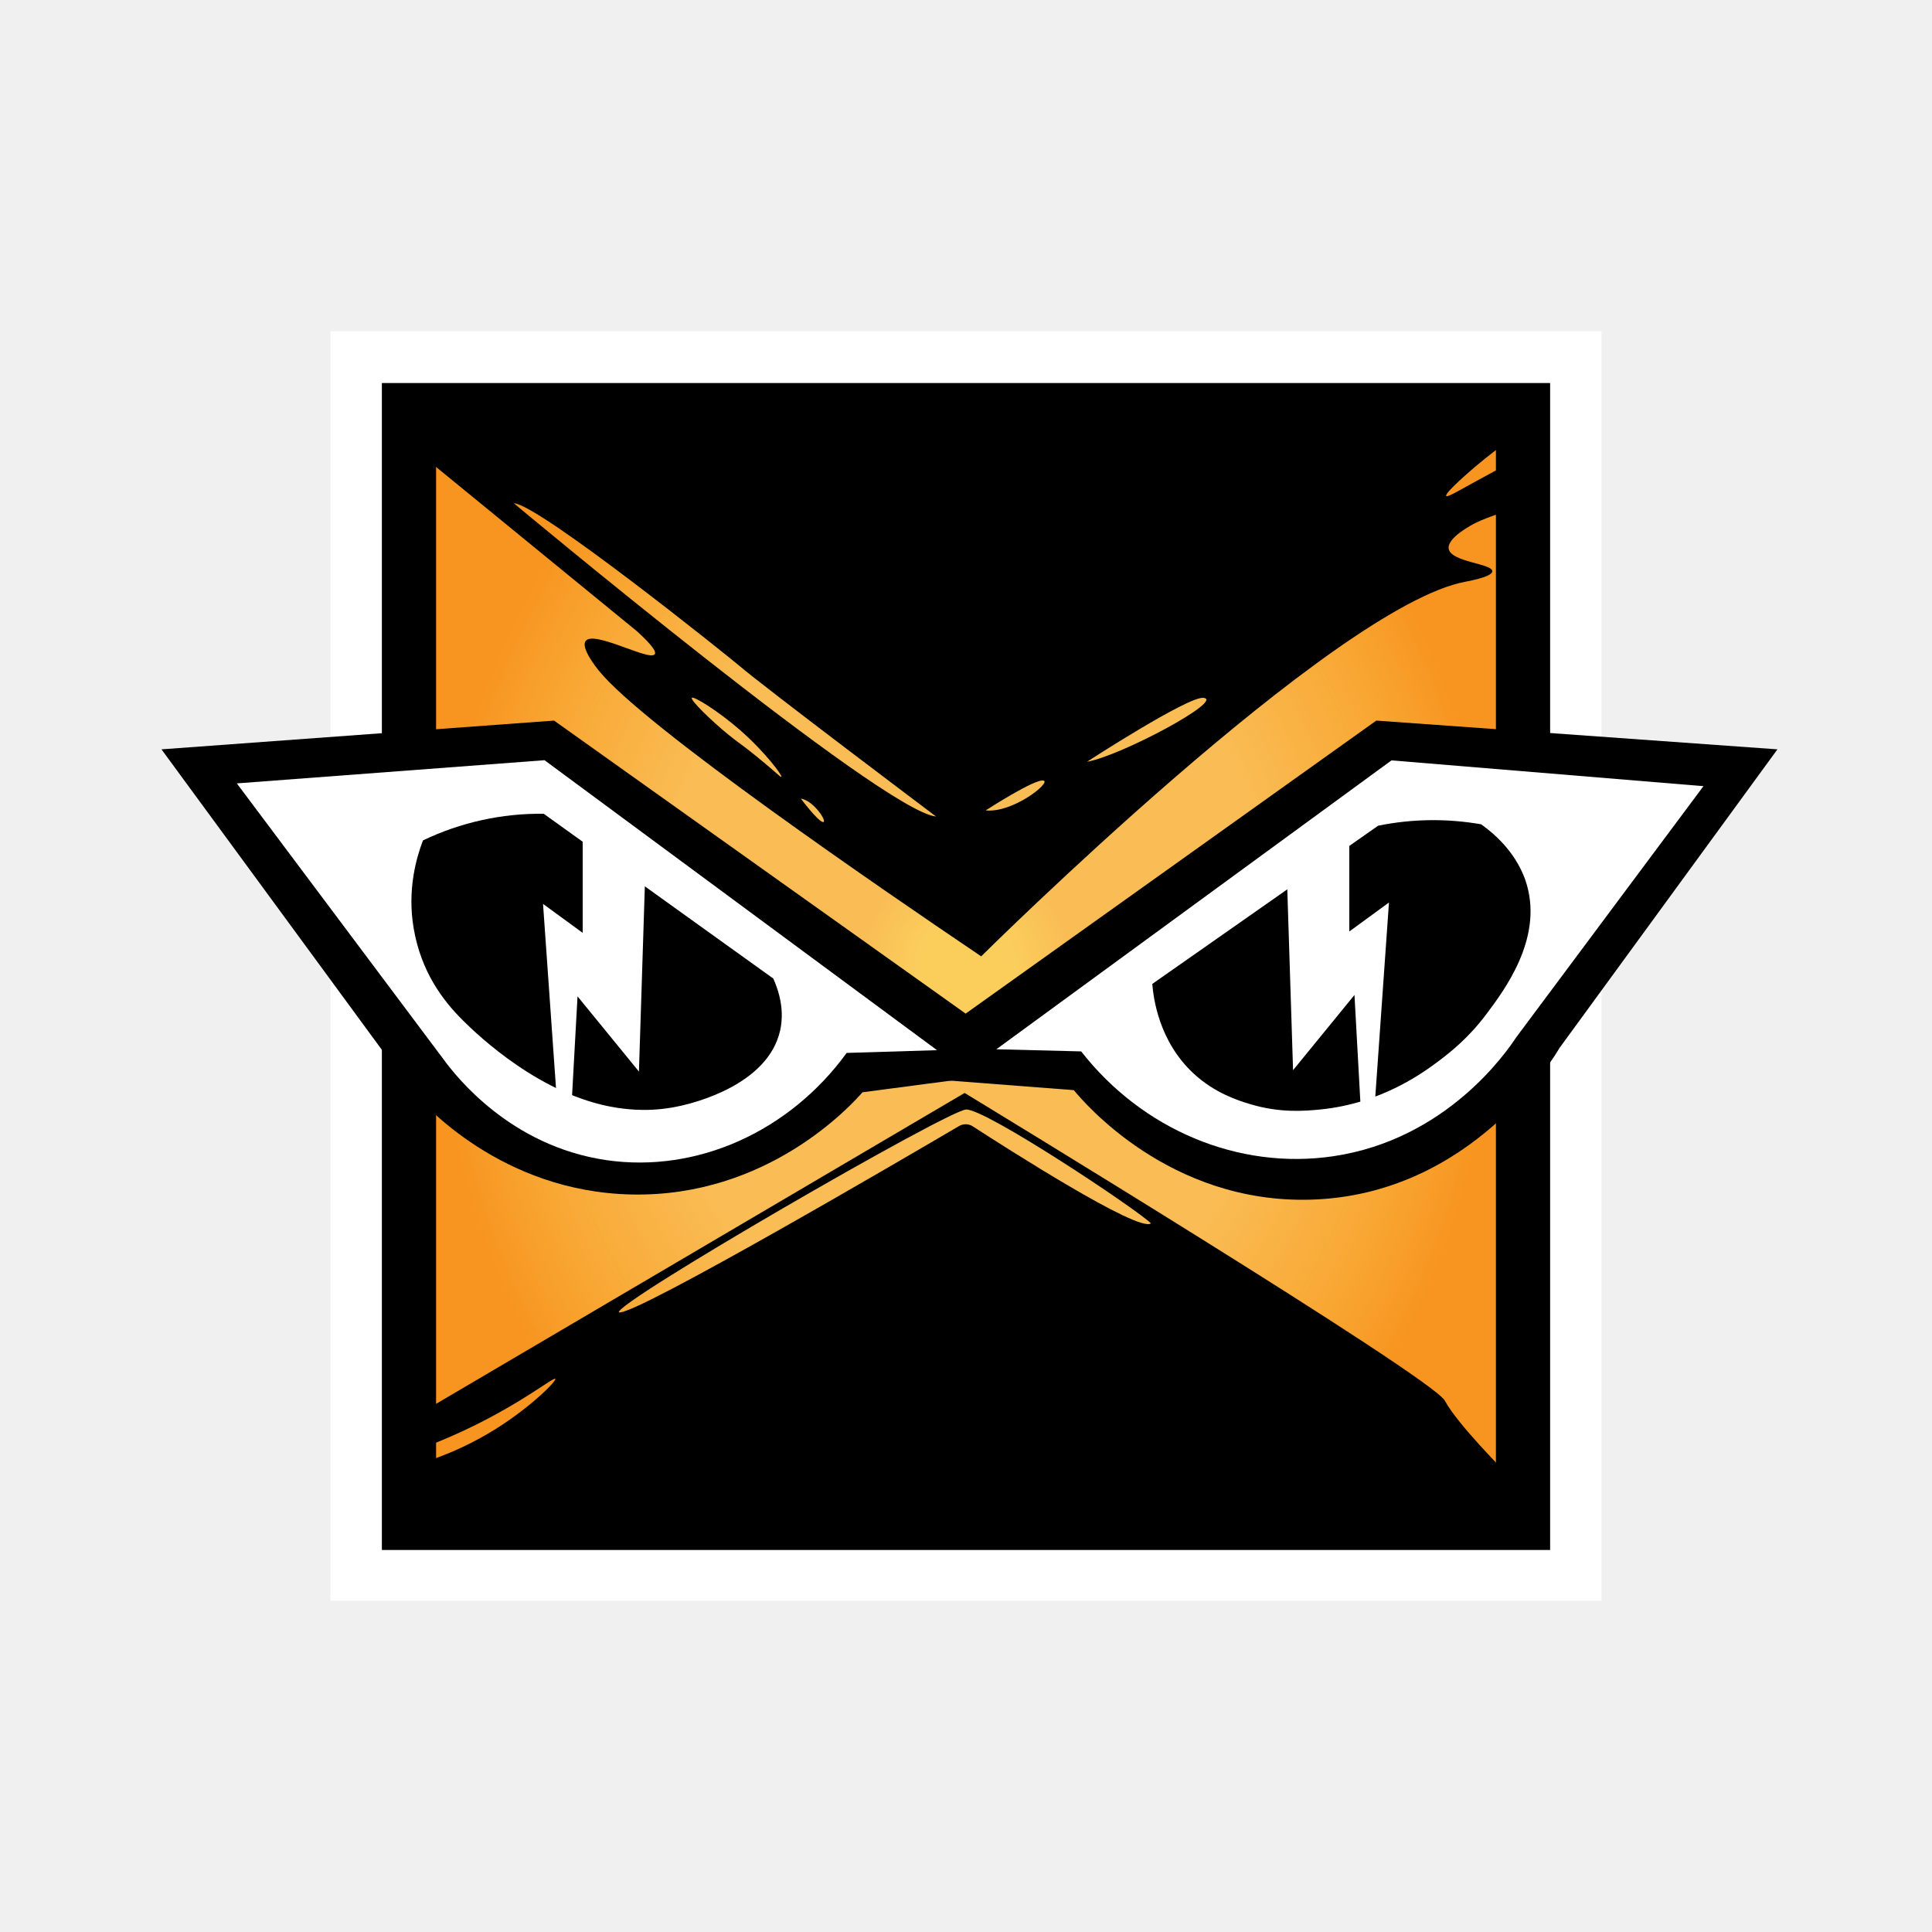
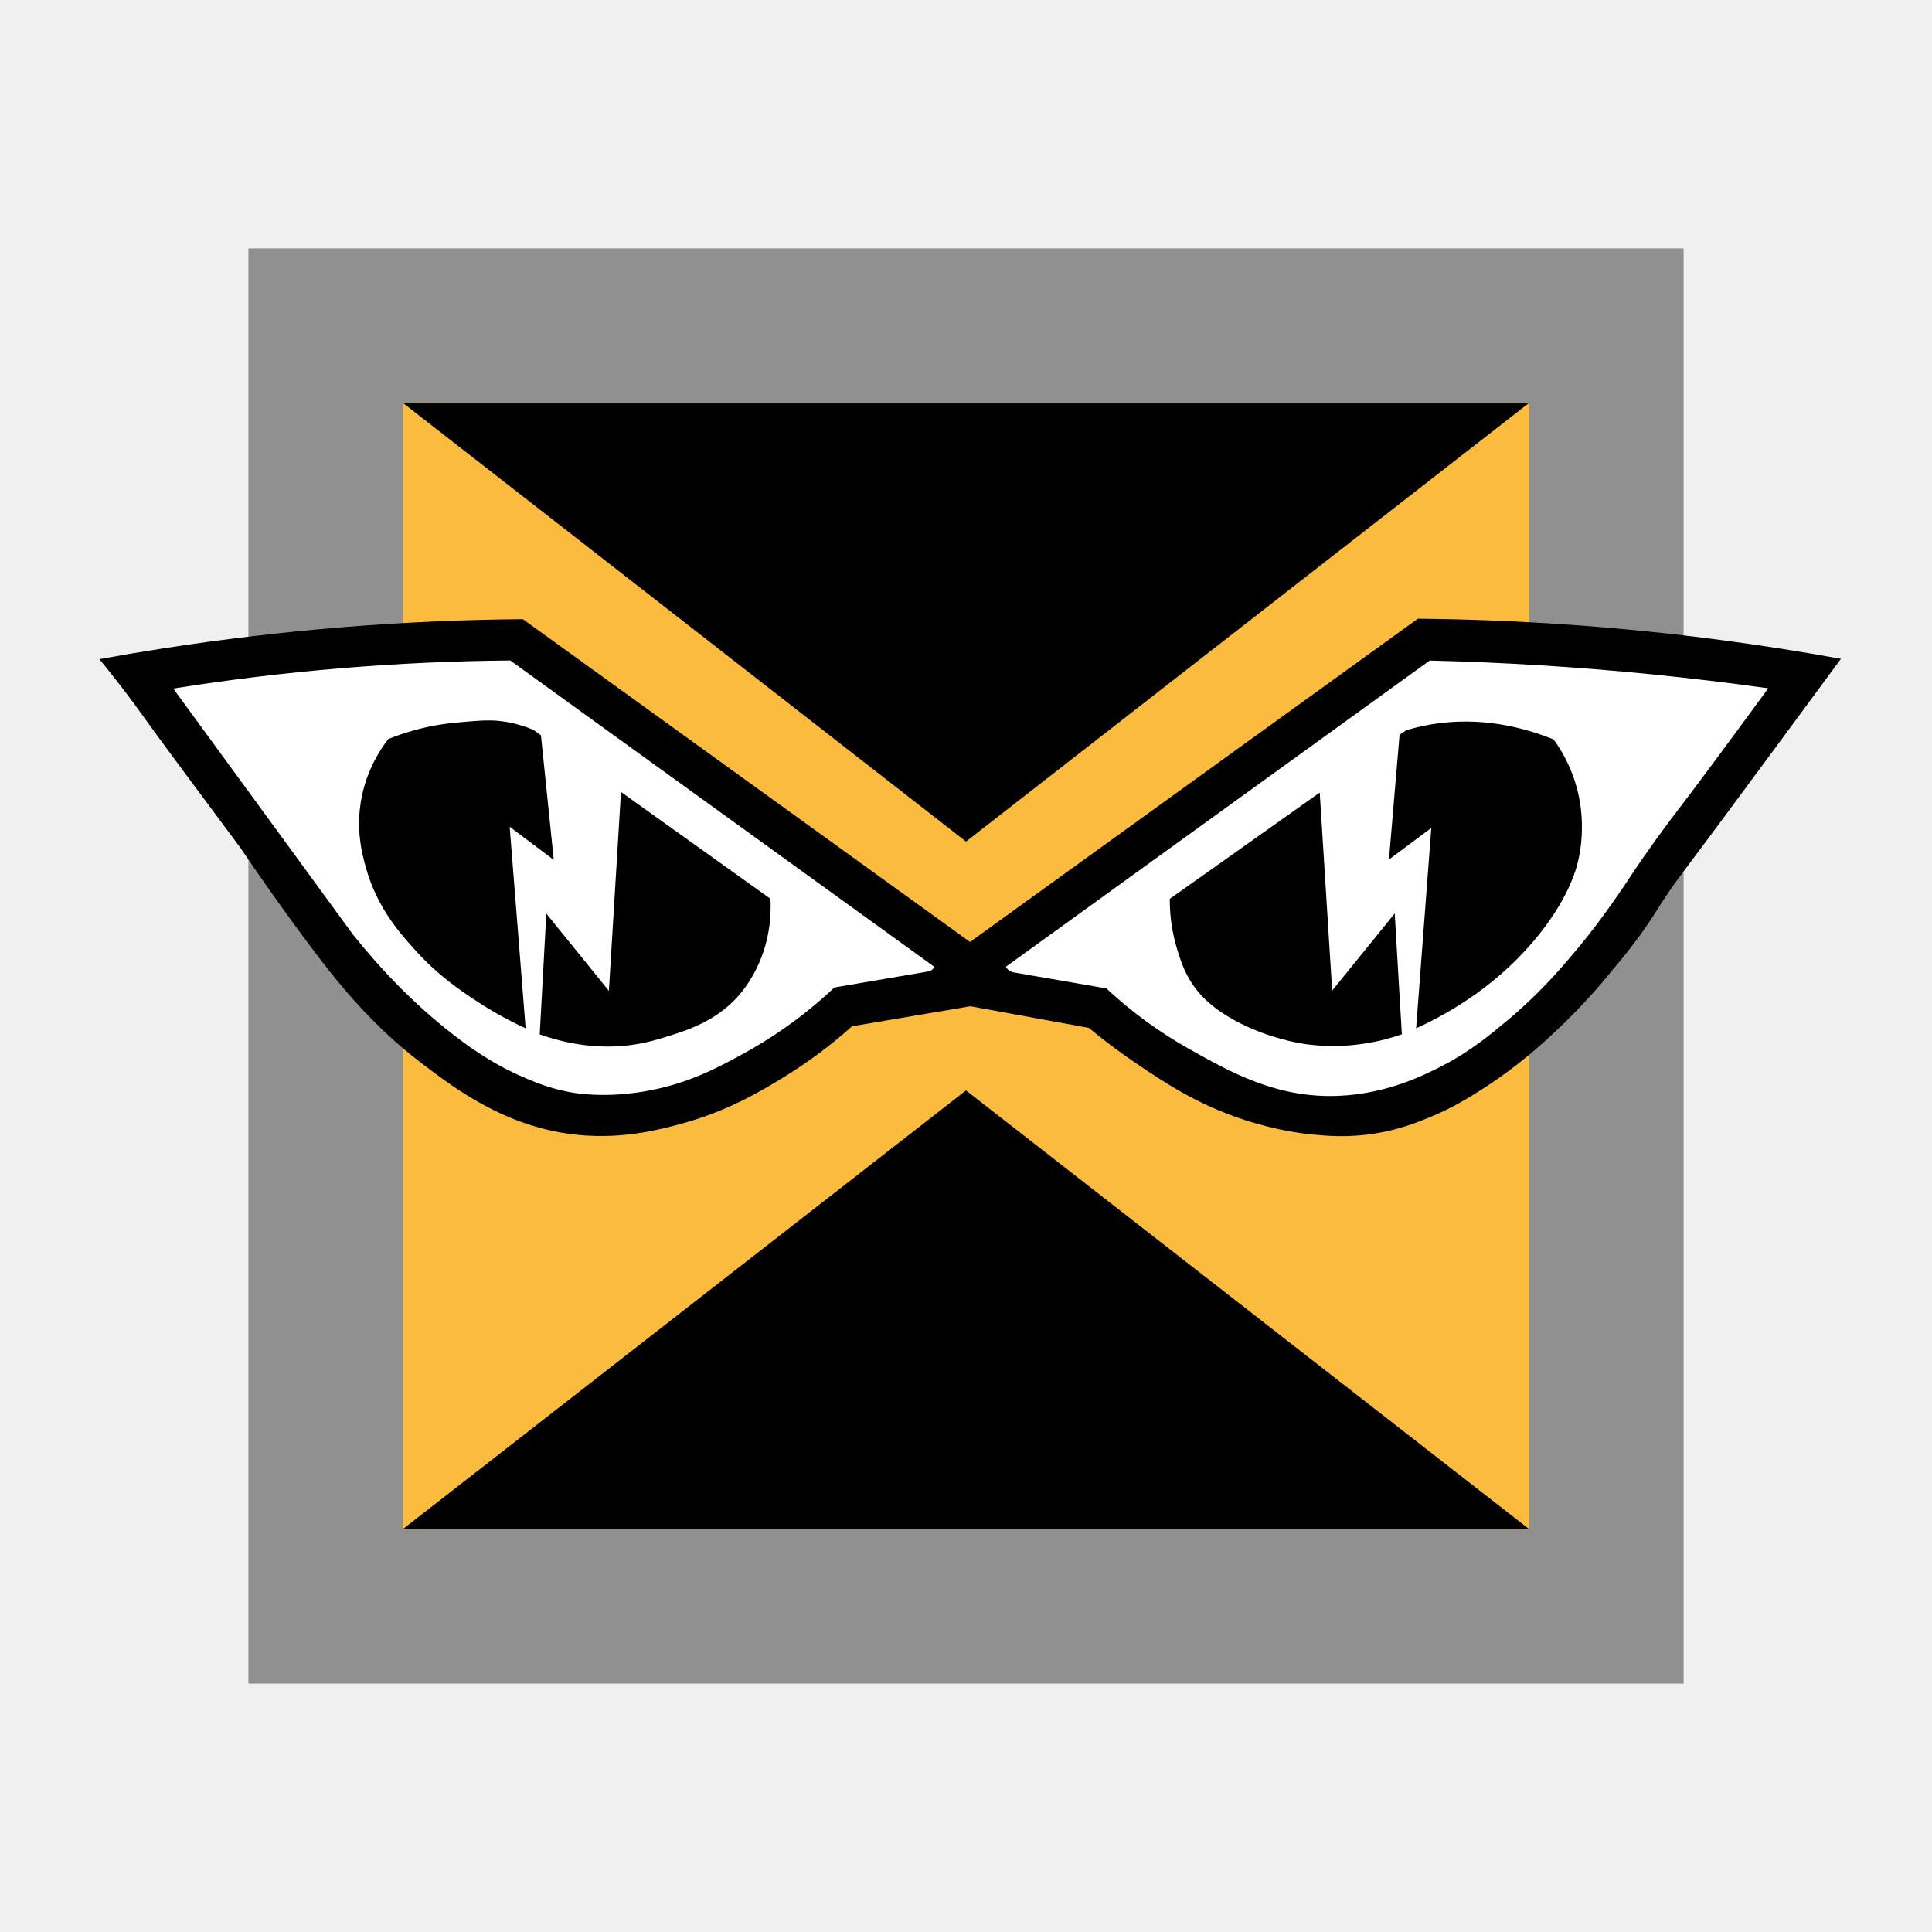
<svg xmlns="http://www.w3.org/2000/svg" viewBox="0 0 350 350" style="enable-background:new 0 0 350 350" xml:space="preserve">
  <switch>
    <g>
-       <path style="fill:#fff" d="M59.872 60h230.256v230H59.872z" />
-       <path d="M69.18 69.39h211.64v211.404H69.18z" />
-       <radialGradient id="iq-a" cx="175" cy="175" r="96.5" gradientUnits="userSpaceOnUse">
-         <stop offset=".086" style="stop-color:#f9c133" />
-         <stop offset=".2" style="stop-color:#f79520" />
-       </radialGradient>
-       <path style="fill:url(#iq-a);stroke:#000;stroke-miterlimit:10" d="M78.5 78.5h193v193h-193z" />
-       <radialGradient id="iq-b" cx="175" cy="175" r="96" gradientTransform="matrix(1 0 0 1.25 0 -43.75)" gradientUnits="userSpaceOnUse">
-         <stop offset=".583" style="stop-color:#fbd778" />
-         <stop offset=".724" style="stop-color:#fcdd79;stop-opacity:.662" />
-         <stop offset=".905" style="stop-color:#feed7d;stop-opacity:.226" />
-         <stop offset="1" style="stop-color:#fff87f;stop-opacity:0" />
-       </radialGradient>
-       <path style="opacity:.6;fill:url(#iq-b)" d="M79 79h192v192H79z" />
-       <g>
-         <path d="M262.44 99.39c-.296-2.024 4.441-4.452 4.927-4.684 2.42-1.151 4.823-1.826 4.823-1.826L277.25 82c-1.501.748-3.776 1.9-6.521 3.368-5.885 3.145-8.474 4.821-8.729 4.476-.377-.511 4.789-4.904 5.283-5.324a79.707 79.707 0 0 1 7.298-5.52L75.67 75.67l-2.5 4.16 42.205 34.514c3.147 2.849 3.47 3.797 3.25 4.156-.858 1.403-11.035-4.382-12.531-2.375-.913 1.225 1.877 4.727 2.344 5.313 8.002 10.042 52.008 40.119 69.313 51.813 0 0 64-63.5 87.75-67.87 4.043-.778 4.839-1.441 4.844-1.896.014-1.408-7.546-1.635-7.905-4.095zM137 136.984c-2.714-2.2-3.21-2.399-5.041-3.89-3.28-2.671-6.93-6.3-6.629-6.674.304-.379 4.787 2.383 8.753 5.851 4.559 3.987 7.703 8.267 7.479 8.479-.127.121-1.309-1.128-4.562-3.766zm12.08 11.936c-.934-.149-4-4.25-4-4.25 2.378.372 4.942 4.4 4 4.25zm-56-57.75c4.5.16 39.071 27.909 40.92 29.497 4.417 3.793 35.58 27.253 35.58 27.253-9.62-.88-76.5-56.75-76.5-56.75zm85.5 55.64s9.003-5.852 10.5-5.39c1.28.395-5.601 5.893-10.5 5.39zm18.34-8.81s18.251-11.844 21.08-11.58c3.979.372-14.896 10.497-21.08 11.58zM261.75 253.75c-2.25-4.25-87-55.75-87-55.75L73.17 257.75l2.08 18L273 277.5V267s-9-9-11.25-13.25zm-172.021 5.167A57.35 57.35 0 0 1 78 264.5v-2.75a102.437 102.437 0 0 0 7.333-3.208c9.62-4.664 14.975-9.124 15.261-8.751.278.362-4.413 5.097-10.865 9.126zm86.501-54.867c-.76-.49-1.72-.51-2.5-.05-8.67 5.1-58.86 34.49-61.61 33.75-1-1.59 59.42-36.53 62.88-36.75 3.46-.22 31.03 18.13 33.5 20.62-2.15 1.77-26.48-13.82-32.27-17.57z" />
-       </g>
-       <g>
-         <path d="M100.37 130.541a3428150.9 3428150.9 0 0 0 74.568 53.084l.273 11.75-18.96 2.5c-2.065 2.358-17.198 19.055-41.875 18.517-23.55-.514-37.632-16.328-39.804-18.852l-45.321-61.79 71.119-5.209z" />
-         <path style="fill:#fff" d="m42.903 141.919 55.742-4.201 71.105 52.531-16.368.497c-10.359 14.253-27.141 21.814-43.548 19.42-17.439-2.545-27.296-15.292-29.366-18.101-12.522-16.714-25.043-33.43-37.565-50.146z" />
-         <path d="m98.502 147.422 41.59 29.852c2.005 4.471 1.598 7.793 1.242 9.392-2.224 9.981-15.935 13.176-17.832 13.618-5.196 1.211-9.394.764-11.835.382-13.628-2.132-25.043-13.059-27.833-15.833-3.64-3.619-7.534-8.789-8.884-16.6-1.231-7.123.536-13.009 1.676-15.983a49.084 49.084 0 0 1 21.876-4.828z" />
-         <path style="fill:#fff" d="M105.563 148.75V169l-7.188-5.25 2.5 35.5 2.625 1.66 1.125-20.41 11.125 13.625 1.25-39.25z" />
-         <g>
-           <path d="m170.719 195.656 23.812 1.834c1.846 2.251 17.354 20.519 42.802 19.843 29.378-.781 44.378-26.075 45.167-27.458L322 135.75l-72.667-5.209-74.396 53.084-4.218 12.031z" />
-           <path style="fill:#fff" d="m308.595 142.422-56.512-4.672-71.583 52.333 15.367.389c11.071 14.188 28.516 21.524 45.655 18.992 20.518-3.031 31.367-18.844 33.116-21.486l33.957-45.556z" />
-           <path d="M268.333 149.333a50.16 50.16 0 0 0-18.666.25l-40.917 28.663c.199 2.485 1.154 10.387 7.5 16.25 3.856 3.563 8.095 4.887 10.248 5.534 5.413 1.628 9.861 1.238 12.627.969 11.149-1.087 18.798-6.732 21.625-8.875 1.831-1.388 5.202-3.981 8.5-8.375 3.228-4.301 10.166-13.504 7.375-23.375-.532-1.881-2.25-6.73-8.292-11.041z" />
-           <path style="fill:#fff" d="M244.438 148.497v20.25l7.187-5.25-2.5 35.5-2.625 1.66-1.125-20.41-11.125 13.625-1.25-39.25z" />
-         </g>
-       </g>
+       <path style="opacity:.4" d="M45 45h260v260H45z" />
+       <path style="fill:#fbbb3f" d="M73 73h204v204H73z" />
+       <path d="m73 73 102 79.458L277 73zm204 204-102-79.458L73 277z" />
+       <path d="m94.722 112.167 81.007 58.479 81.132-58.562a452.321 452.321 0 0 1 55.528 3.944c7.273.97 14.313 2.09 21.111 3.326a12299.74 12299.74 0 0 1-21.736 29.438c-2.038 2.743-3.535 4.75-3.535 4.75-3.733 5.006-3.55 4.728-4.231 5.665-3.461 4.766-3.7 5.779-6.651 9.876a97.75 97.75 0 0 1-5.069 6.444 107.827 107.827 0 0 1-9.75 10.611c-2.747 2.613-7.309 6.91-14.126 11.241-2.424 1.54-5.32 3.36-9.527 5.079-2.21.903-5.367 2.171-9.708 2.875-4.807.78-8.543.459-11.25.208-1.504-.139-6.444-.66-12.75-2.75-8.425-2.792-14.305-6.731-19.608-10.338a109.786 109.786 0 0 1-8.309-6.246l-21.458-3.917-21.431 3.625a85.482 85.482 0 0 1-12.486 9.292c-4.125 2.522-10.232 6.195-18.869 8.484-3.367.892-9.34 2.476-16.7 2.03-13.806-.836-23.577-8.271-30.083-13.222-8.973-6.828-15.135-14.757-18-18.444-1.829-2.353-4.84-6.446-7.292-9.861a437.983 437.983 0 0 1-7.368-10.59c-9.457-12.683-15.042-20.247-17.525-23.718-.599-.837-2.521-3.539-5.274-7.039A191.147 191.147 0 0 0 18 119.416a444.111 444.111 0 0 1 11.713-1.976 449.49 449.49 0 0 1 65.009-5.273z" />
+       <path style="fill:#fff" d="M92.444 119.653a409.98 409.98 0 0 0-61.056 5.084l32.556 44.569c4.596 5.748 10.73 12.387 18.306 18.236 4.712 3.638 8.408 5.755 11.958 7.333 2.225.989 5.051 2.225 8.931 2.958 1.1.208 6.106 1.098 13.25-.056 7.947-1.283 13.528-4.287 18.417-6.972 4.278-2.35 10.177-6.107 16.361-11.917l16.926-2.885c.15-.02.58-.098.907-.463.127-.142.204-.288.25-.403l-76.806-55.484zm-6.402 61.514c-2.787-1.855-6.719-4.508-10.708-8.917-2.836-3.134-7.01-7.747-9.05-15.075-.697-2.505-1.898-7.017-.769-12.729 1.003-5.077 3.366-8.671 4.818-10.558a43.709 43.709 0 0 1 8.792-2.514c1.985-.345 3.658-.487 4.916-.594 2.72-.231 4.224-.359 6.079-.199 1.535.132 3.823.506 6.533 1.654l1.347.986 2.319 22.556-7.986-6 2.889 36.5a66.211 66.211 0 0 1-9.18-5.11zM136.5 176.5c-1.283 2.308-2.59 3.768-2.897 4.105-4.123 4.536-9.331 6.125-13.353 7.353-1.274.389-3.007.911-5.268 1.262-3.213.499-9.379.947-17.205-1.832l1.194-21.882 11.333 13.993 2.194-36.028 27.083 19.361c.139 2.823-.021 8.166-3.081 13.668zm162.573-54.355A534.669 534.669 0 0 0 259 119.667l-76.778 55.472a1.974 1.974 0 0 0 1.386 1.014l16.809 2.902a78.275 78.275 0 0 0 15.104 11.028c7.589 4.252 15.81 8.858 26.826 8.444 8.949-.336 15.848-3.837 19.097-5.528 4.876-2.537 8.251-5.336 11.43-7.974 5.68-4.712 9.429-9.068 11.904-11.971 4.089-4.796 7.181-9.253 8.444-11.083 1.707-2.473 2.159-3.294 4.319-6.41 3.045-4.392 5.448-7.526 6.667-9.125 3.078-4.039 7.924-10.524 16.125-21.743a536.524 536.524 0 0 0-21.26-2.548zm-62.462 67.022c-.724-.097-9.084-1.301-15.889-6.167-1.86-1.33-2.942-2.46-3.667-3.333-2.224-2.678-3.07-5.322-3.778-7.611a30.786 30.786 0 0 1-1.361-9.222l27.167-19.25 2.25 35.875 11.333-13.979 1.292 21.896c-3.414 1.185-9.663 2.823-17.347 1.791zm49.434-33.882c-.339 1.691-1.521 6.749-7.003 13.715-7.158 9.095-16.064 14.35-22.5 17.292l2.75-36.292-7.667 5.708 1.917-22.583 1.208-.833a37.078 37.078 0 0 1 4.417-1.042c9.183-1.579 17.15.632 22.292 2.708a27.113 27.113 0 0 1 4.221 8.849c.4 1.49 1.582 6.403.365 12.478z" />
    </g>
  </switch>
</svg>
